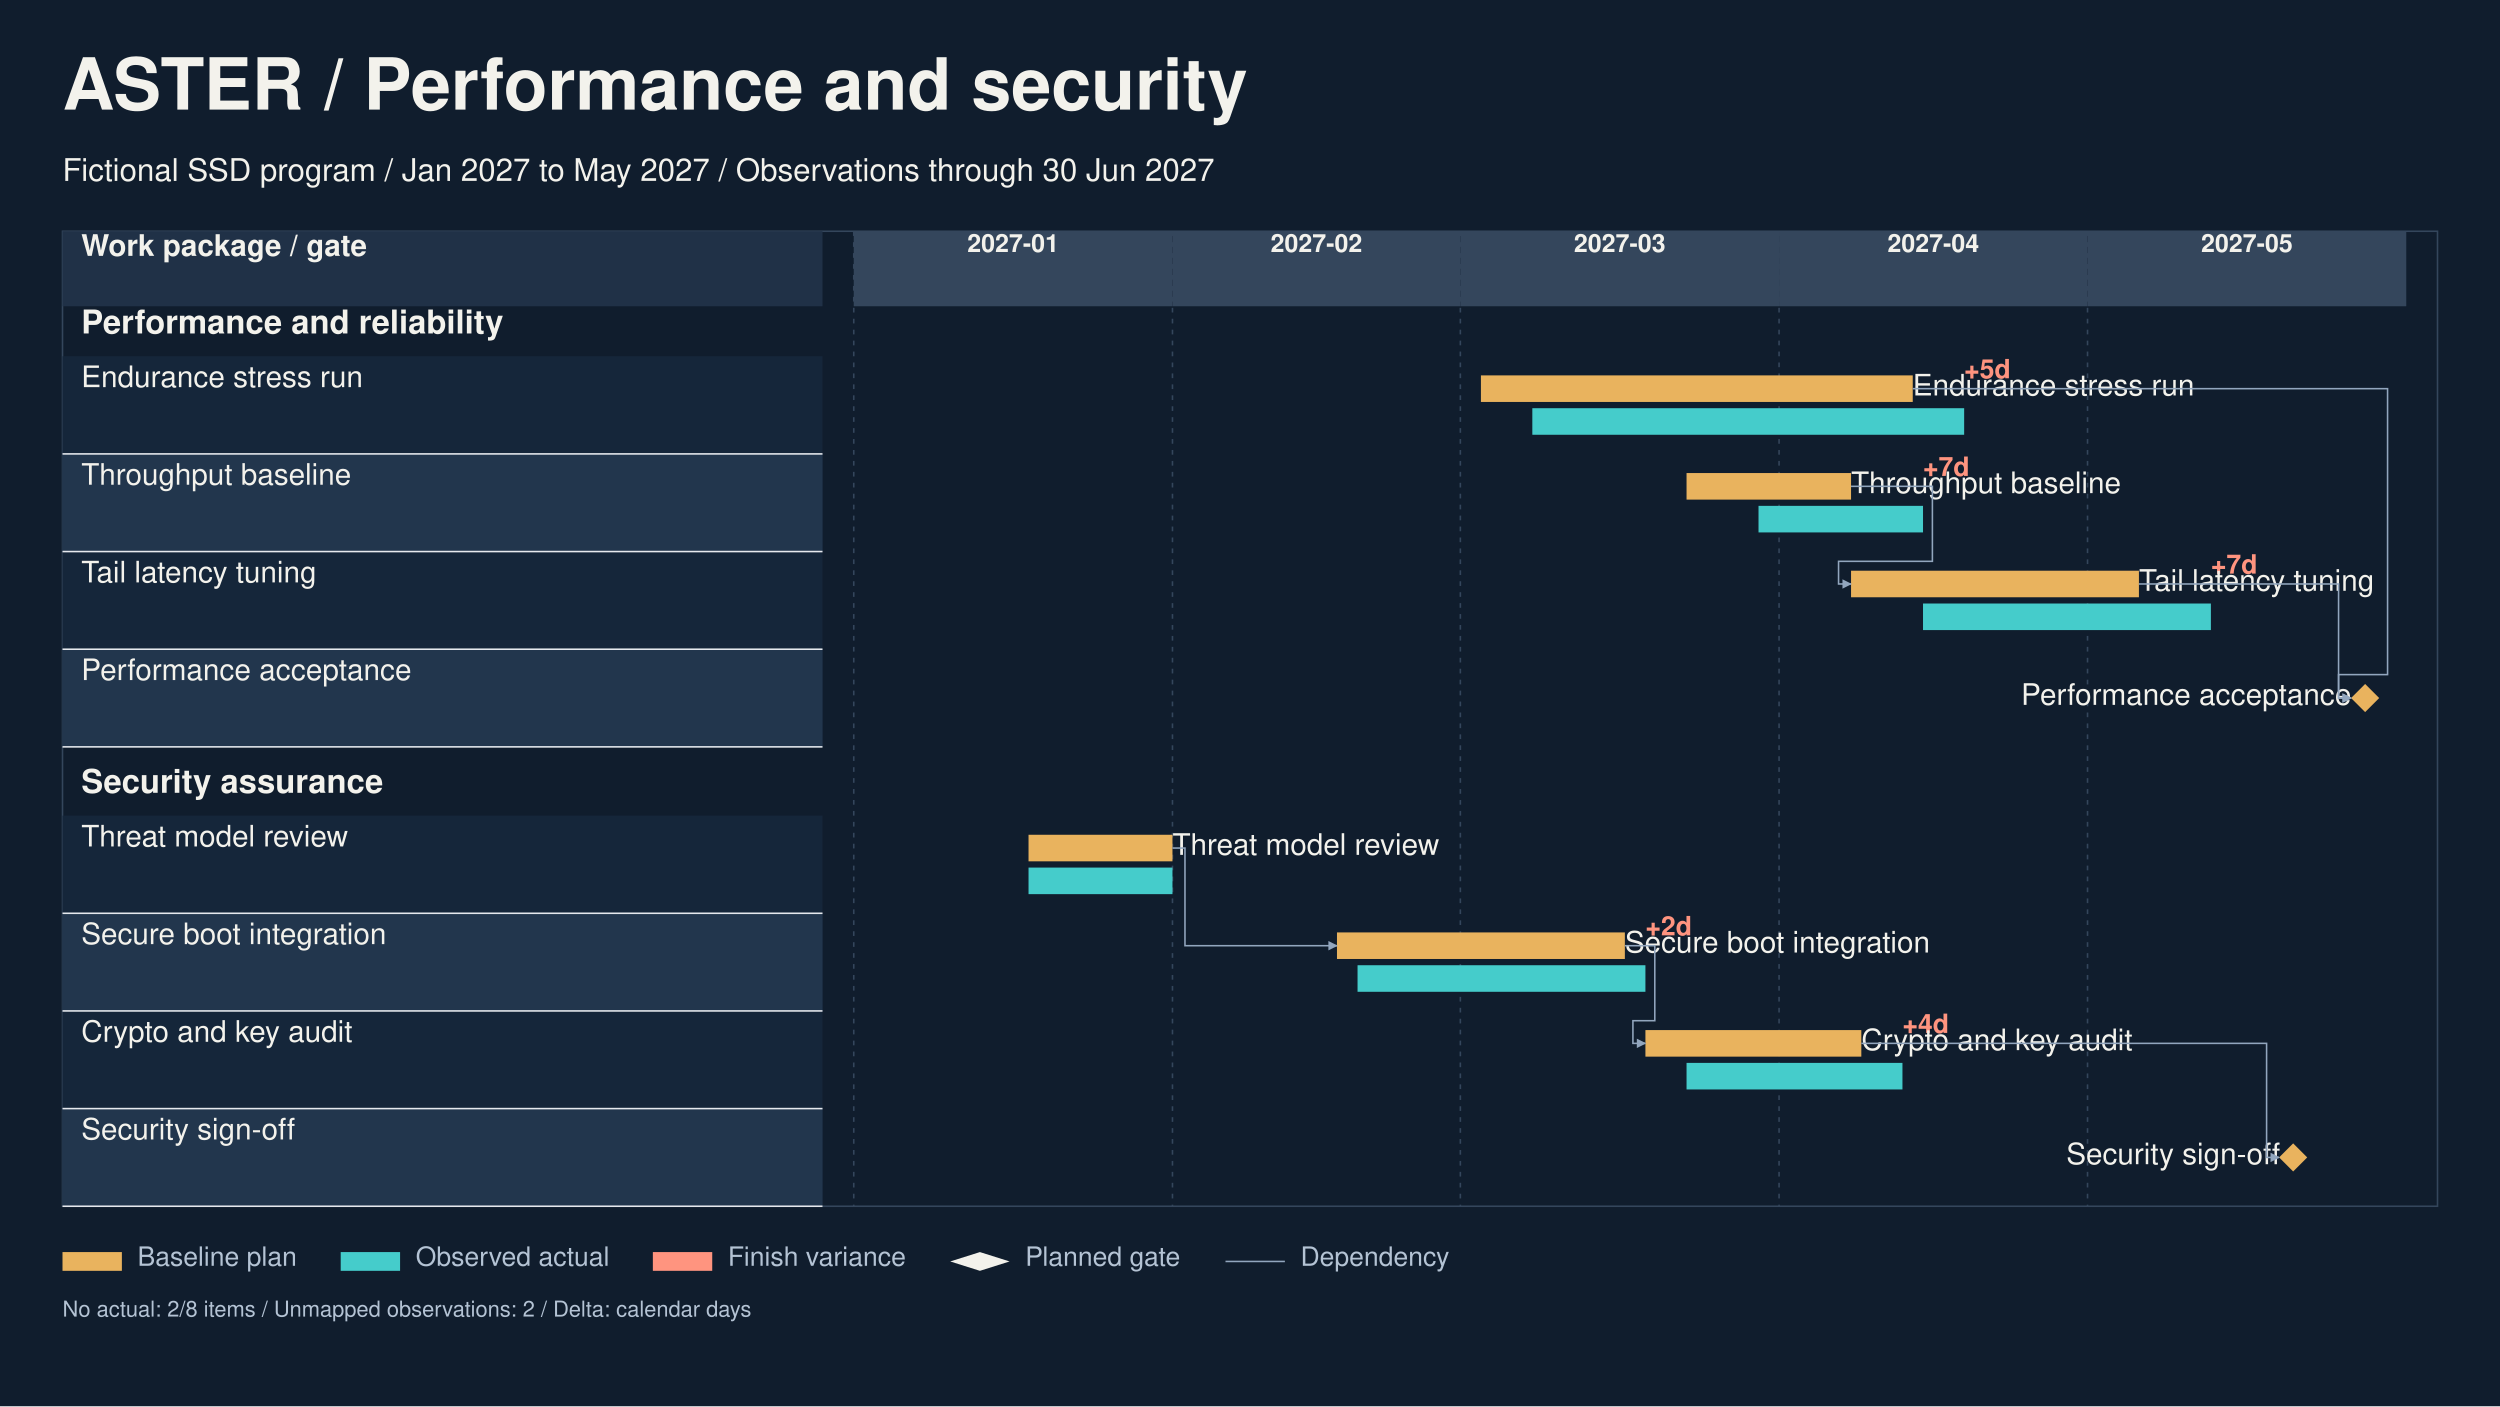
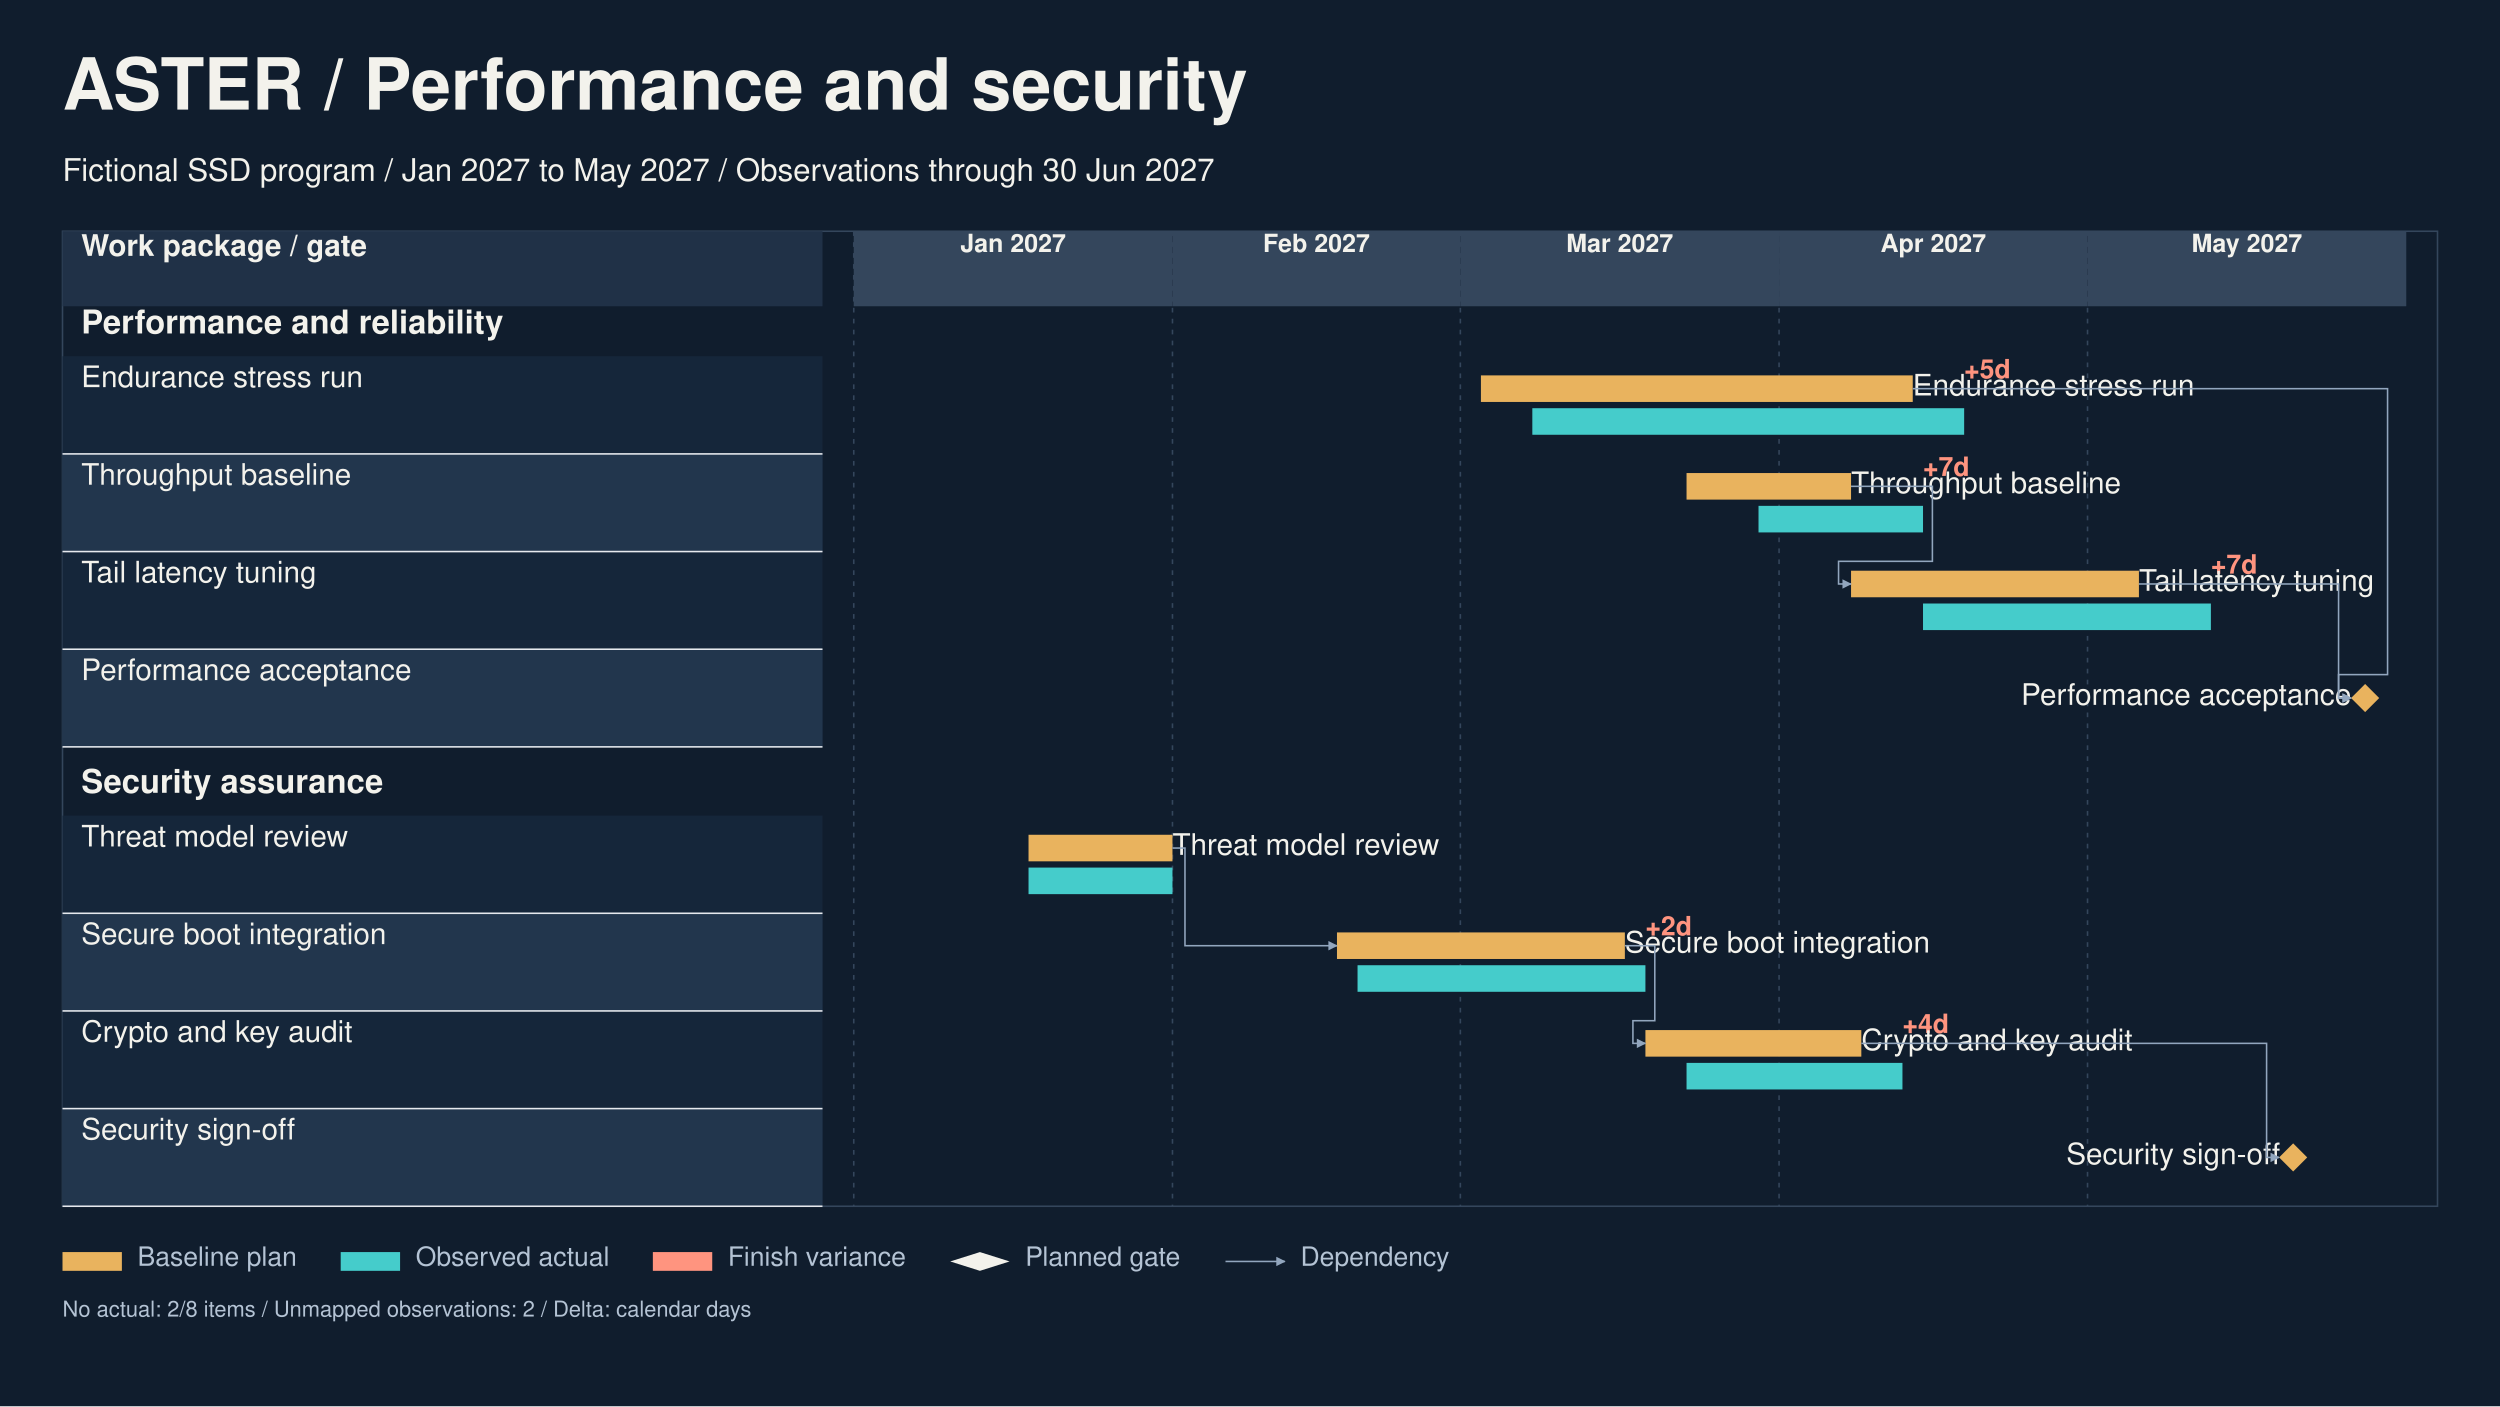
<svg xmlns="http://www.w3.org/2000/svg" width="1600" height="900" viewBox="0 0 1600 900" role="img" aria-labelledby="title desc">
  <defs>
    <marker id="dependency-arrow" markerWidth="6" markerHeight="6" refX="5.5" refY="3.0" orient="auto">
      <path d="M0 0L6 3.0L0 6Z" fill="#92A6BE" />
    </marker>
  </defs>
  <rect width="1600" height="900" fill="#101D2D" />
  <rect data-scene-id="table-timeline:table-frame:table::primitive" data-purpose="table-frame" data-source-ref="table" x="40" y="148" width="1520" height="624" fill="none" stroke="#34465C" />
  <rect data-scene-id="table-timeline:table-header-band:table-header::primitive" data-purpose="table-header" data-source-ref="table-header" x="40" y="148" width="486.4" height="48" fill="#203147" stroke="none" />
  <rect data-scene-id="table-timeline:group-surface:performance::primitive" data-purpose="group-surface" data-source-ref="performance" x="40" y="228" width="486.4" height="250" fill="#15263A" stroke="none" opacity="1" />
  <rect data-scene-id="table-timeline:group-surface:security::primitive" data-purpose="group-surface" data-source-ref="security" x="40" y="522" width="486.4" height="250" fill="#15263A" stroke="none" opacity="1" />
  <rect data-scene-id="table-timeline:row-shade:benchmark::primitive" data-purpose="row-shade" data-source-ref="benchmark" x="40" y="290.5" width="486.4" height="62.5" fill="#22364D" stroke="none" />
  <rect data-scene-id="table-timeline:row-shade:perf-exit::primitive" data-purpose="row-shade" data-source-ref="perf-exit" x="40" y="415.5" width="486.4" height="62.5" fill="#22364D" stroke="none" />
  <rect data-scene-id="table-timeline:row-shade:secure-boot::primitive" data-purpose="row-shade" data-source-ref="secure-boot" x="40" y="584.5" width="486.4" height="62.5" fill="#22364D" stroke="none" />
  <rect data-scene-id="table-timeline:row-shade:security-exit::primitive" data-purpose="row-shade" data-source-ref="security-exit" x="40" y="709.5" width="486.4" height="62.5" fill="#22364D" stroke="none" />
  <path data-scene-id="table-timeline:table-row-rule:endurance::primitive" data-purpose="table-row" data-source-ref="endurance" d="M40 290.5L526.4 290.5" stroke="#E6E9EE" fill="none" />
  <path data-scene-id="table-timeline:table-row-rule:benchmark::primitive" data-purpose="table-row" data-source-ref="benchmark" d="M40 353L526.4 353" stroke="#E6E9EE" fill="none" />
  <path data-scene-id="table-timeline:table-row-rule:qos::primitive" data-purpose="table-row" data-source-ref="qos" d="M40 415.5L526.4 415.5" stroke="#E6E9EE" fill="none" />
  <path data-scene-id="table-timeline:table-row-rule:perf-exit::primitive" data-purpose="table-row" data-source-ref="perf-exit" d="M40 478L526.4 478" stroke="#E6E9EE" fill="none" />
  <path data-scene-id="table-timeline:table-row-rule:threat::primitive" data-purpose="table-row" data-source-ref="threat" d="M40 584.5L526.4 584.5" stroke="#E6E9EE" fill="none" />
  <path data-scene-id="table-timeline:table-row-rule:secure-boot::primitive" data-purpose="table-row" data-source-ref="secure-boot" d="M40 647L526.4 647" stroke="#E6E9EE" fill="none" />
  <path data-scene-id="table-timeline:table-row-rule:crypto::primitive" data-purpose="table-row" data-source-ref="crypto" d="M40 709.5L526.4 709.5" stroke="#E6E9EE" fill="none" />
  <path data-scene-id="table-timeline:table-row-rule:security-exit::primitive" data-purpose="table-row" data-source-ref="security-exit" d="M40 772L526.4 772" stroke="#E6E9EE" fill="none" />
  <rect data-scene-id="table-timeline:axis-band:axis:month:0:axis:primitive" data-purpose="axis-band" data-source-ref="axis:month:0" x="546.4" y="148" width="203.98" height="48" fill="#34465C" stroke="none" />
  <rect data-scene-id="table-timeline:axis-band:axis:month:1:axis:primitive" data-purpose="axis-band" data-source-ref="axis:month:1" x="750.38" y="148" width="184.24" height="48" fill="#34465C" stroke="none" />
  <rect data-scene-id="table-timeline:axis-band:axis:month:2:axis:primitive" data-purpose="axis-band" data-source-ref="axis:month:2" x="934.63" y="148" width="203.98" height="48" fill="#34465C" stroke="none" />
  <rect data-scene-id="table-timeline:axis-band:axis:month:3:axis:primitive" data-purpose="axis-band" data-source-ref="axis:month:3" x="1138.61" y="148" width="197.4" height="48" fill="#34465C" stroke="none" />
  <rect data-scene-id="table-timeline:axis-band:axis:month:4:axis:primitive" data-purpose="axis-band" data-source-ref="axis:month:4" x="1336.02" y="148" width="203.98" height="48" fill="#34465C" stroke="none" />
  <path data-scene-id="table-timeline:tick:tick:month:0:axis:primitive" data-purpose="axis-major" data-source-ref="tick:month:0" d="M546.4 148L546.4 772" stroke="#34465C" fill="none" stroke-dasharray="3 4" />
  <path data-scene-id="table-timeline:tick:tick:month:1:axis:primitive" data-purpose="axis-major" data-source-ref="tick:month:1" d="M750.38 148L750.38 772" stroke="#34465C" fill="none" stroke-dasharray="3 4" />
  <path data-scene-id="table-timeline:tick:tick:month:2:axis:primitive" data-purpose="axis-major" data-source-ref="tick:month:2" d="M934.63 148L934.63 772" stroke="#34465C" fill="none" stroke-dasharray="3 4" />
  <path data-scene-id="table-timeline:tick:tick:month:3:axis:primitive" data-purpose="axis-major" data-source-ref="tick:month:3" d="M1138.61 148L1138.61 772" stroke="#34465C" fill="none" stroke-dasharray="3 4" />
  <path data-scene-id="table-timeline:tick:tick:month:4:axis:primitive" data-purpose="axis-major" data-source-ref="tick:month:4" d="M1336.02 148L1336.02 772" stroke="#34465C" fill="none" stroke-dasharray="3 4" />
-   <rect data-scene-id="table-timeline:comparison-mark:endurance:planned:primitive" data-purpose="planned" data-source-ref="endurance" data-lane-offset="12.25" x="947.79" y="240.25" width="276.37" height="17" fill="#E9B35E" stroke="none" />
-   <rect data-scene-id="table-timeline:comparison-mark:endurance:actual:primitive" data-purpose="actual" data-source-ref="endurance" data-lane-offset="33.25" x="980.69" y="261.25" width="276.37" height="17" fill="#45CCCB" stroke="none" />
+   <rect data-scene-id="table-timeline:comparison-mark:endurance:planned:primitive" data-purpose="planned" data-source-ref="endurance" data-lane-offset="12.25" x="947.79" y="240.25" width="276.37" height="17" fill="#E9B35E" stroke="none" opacity="1" />
+   <rect data-scene-id="table-timeline:comparison-mark:endurance:actual:primitive" data-purpose="actual" data-source-ref="endurance" data-lane-offset="33.25" x="980.69" y="261.25" width="276.37" height="17" fill="#45CCCB" stroke="none" opacity="1" />
  <text data-scene-id="table-timeline:comparison-mark:endurance:finish-delta:primitive" data-purpose="variance" data-source-ref="endurance" x="1257.05" y="242.09" font-family="Nimbus Sans, Arial, sans-serif" font-size="17" font-weight="700" letter-spacing="0" fill="#FF947F" text-anchor="start">+5d</text>
-   <rect data-scene-id="table-timeline:comparison-mark:benchmark:planned:primitive" data-purpose="planned" data-source-ref="benchmark" data-lane-offset="74.75" x="1079.39" y="302.75" width="105.28" height="17" fill="#E9B35E" stroke="none" />
-   <rect data-scene-id="table-timeline:comparison-mark:benchmark:actual:primitive" data-purpose="actual" data-source-ref="benchmark" data-lane-offset="95.75" x="1125.45" y="323.75" width="105.28" height="17" fill="#45CCCB" stroke="none" />
+   <rect data-scene-id="table-timeline:comparison-mark:benchmark:planned:primitive" data-purpose="planned" data-source-ref="benchmark" data-lane-offset="74.75" x="1079.39" y="302.75" width="105.28" height="17" fill="#E9B35E" stroke="none" opacity="1" />
+   <rect data-scene-id="table-timeline:comparison-mark:benchmark:actual:primitive" data-purpose="actual" data-source-ref="benchmark" data-lane-offset="95.75" x="1125.45" y="323.75" width="105.28" height="17" fill="#45CCCB" stroke="none" opacity="1" />
  <text data-scene-id="table-timeline:comparison-mark:benchmark:finish-delta:primitive" data-purpose="variance" data-source-ref="benchmark" x="1230.73" y="304.59" font-family="Nimbus Sans, Arial, sans-serif" font-size="17" font-weight="700" letter-spacing="0" fill="#FF947F" text-anchor="start">+7d</text>
-   <rect data-scene-id="table-timeline:comparison-mark:qos:planned:primitive" data-purpose="planned" data-source-ref="qos" data-lane-offset="137.25" x="1184.67" y="365.25" width="184.24" height="17" fill="#E9B35E" stroke="none" />
-   <rect data-scene-id="table-timeline:comparison-mark:qos:actual:primitive" data-purpose="actual" data-source-ref="qos" data-lane-offset="158.25" x="1230.73" y="386.25" width="184.24" height="17" fill="#45CCCB" stroke="none" />
+   <rect data-scene-id="table-timeline:comparison-mark:qos:planned:primitive" data-purpose="planned" data-source-ref="qos" data-lane-offset="137.25" x="1184.67" y="365.25" width="184.24" height="17" fill="#E9B35E" stroke="none" opacity="1" />
+   <rect data-scene-id="table-timeline:comparison-mark:qos:actual:primitive" data-purpose="actual" data-source-ref="qos" data-lane-offset="158.25" x="1230.73" y="386.25" width="184.24" height="17" fill="#45CCCB" stroke="none" opacity="1" />
  <text data-scene-id="table-timeline:comparison-mark:qos:finish-delta:primitive" data-purpose="variance" data-source-ref="qos" x="1414.98" y="367.09" font-family="Nimbus Sans, Arial, sans-serif" font-size="17" font-weight="700" letter-spacing="0" fill="#FF947F" text-anchor="start">+7d</text>
-   <path data-scene-id="table-timeline:comparison-mark:perf-exit:planned:primitive" data-purpose="planned" data-source-ref="perf-exit" data-lane-offset="209.75" d="M1513.68 437.75L1522.68 446.75L1513.68 455.75L1504.68 446.75Z" fill="#E9B35E" />
-   <rect data-scene-id="table-timeline:comparison-mark:threat:planned:primitive" data-purpose="planned" data-source-ref="threat" data-lane-offset="12.25" x="658.26" y="534.25" width="92.12" height="17" fill="#E9B35E" stroke="none" />
-   <rect data-scene-id="table-timeline:comparison-mark:threat:actual:primitive" data-purpose="actual" data-source-ref="threat" data-lane-offset="33.25" x="658.26" y="555.25" width="92.12" height="17" fill="#45CCCB" stroke="none" />
-   <rect data-scene-id="table-timeline:comparison-mark:secure-boot:planned:primitive" data-purpose="planned" data-source-ref="secure-boot" data-lane-offset="74.75" x="855.67" y="596.75" width="184.24" height="17" fill="#E9B35E" stroke="none" />
-   <rect data-scene-id="table-timeline:comparison-mark:secure-boot:actual:primitive" data-purpose="actual" data-source-ref="secure-boot" data-lane-offset="95.75" x="868.83" y="617.75" width="184.24" height="17" fill="#45CCCB" stroke="none" />
+   <path data-scene-id="table-timeline:comparison-mark:perf-exit:planned:primitive" data-purpose="planned" data-source-ref="perf-exit" data-lane-offset="209.75" d="M1513.68 437.75L1522.68 446.75L1513.68 455.75L1504.68 446.75Z" fill="#E9B35E" opacity="1" />
+   <rect data-scene-id="table-timeline:comparison-mark:threat:planned:primitive" data-purpose="planned" data-source-ref="threat" data-lane-offset="12.25" x="658.26" y="534.25" width="92.12" height="17" fill="#E9B35E" stroke="none" opacity="1" />
+   <rect data-scene-id="table-timeline:comparison-mark:threat:actual:primitive" data-purpose="actual" data-source-ref="threat" data-lane-offset="33.25" x="658.26" y="555.25" width="92.12" height="17" fill="#45CCCB" stroke="none" opacity="1" />
+   <rect data-scene-id="table-timeline:comparison-mark:secure-boot:planned:primitive" data-purpose="planned" data-source-ref="secure-boot" data-lane-offset="74.75" x="855.67" y="596.75" width="184.24" height="17" fill="#E9B35E" stroke="none" opacity="1" />
+   <rect data-scene-id="table-timeline:comparison-mark:secure-boot:actual:primitive" data-purpose="actual" data-source-ref="secure-boot" data-lane-offset="95.75" x="868.83" y="617.75" width="184.24" height="17" fill="#45CCCB" stroke="none" opacity="1" />
  <text data-scene-id="table-timeline:comparison-mark:secure-boot:finish-delta:primitive" data-purpose="variance" data-source-ref="secure-boot" x="1053.07" y="598.59" font-family="Nimbus Sans, Arial, sans-serif" font-size="17" font-weight="700" letter-spacing="0" fill="#FF947F" text-anchor="start">+2d</text>
-   <rect data-scene-id="table-timeline:comparison-mark:crypto:planned:primitive" data-purpose="planned" data-source-ref="crypto" data-lane-offset="137.25" x="1053.07" y="659.25" width="138.18" height="17" fill="#E9B35E" stroke="none" />
-   <rect data-scene-id="table-timeline:comparison-mark:crypto:actual:primitive" data-purpose="actual" data-source-ref="crypto" data-lane-offset="158.25" x="1079.39" y="680.25" width="138.18" height="17" fill="#45CCCB" stroke="none" />
+   <rect data-scene-id="table-timeline:comparison-mark:crypto:planned:primitive" data-purpose="planned" data-source-ref="crypto" data-lane-offset="137.25" x="1053.07" y="659.25" width="138.18" height="17" fill="#E9B35E" stroke="none" opacity="1" />
+   <rect data-scene-id="table-timeline:comparison-mark:crypto:actual:primitive" data-purpose="actual" data-source-ref="crypto" data-lane-offset="158.25" x="1079.39" y="680.25" width="138.18" height="17" fill="#45CCCB" stroke="none" opacity="1" />
  <text data-scene-id="table-timeline:comparison-mark:crypto:finish-delta:primitive" data-purpose="variance" data-source-ref="crypto" x="1217.57" y="661.09" font-family="Nimbus Sans, Arial, sans-serif" font-size="17" font-weight="700" letter-spacing="0" fill="#FF947F" text-anchor="start">+4d</text>
-   <path data-scene-id="table-timeline:comparison-mark:security-exit:planned:primitive" data-purpose="planned" data-source-ref="security-exit" data-lane-offset="209.75" d="M1467.62 731.75L1476.62 740.75L1467.62 749.75L1458.62 740.75Z" fill="#E9B35E" />
+   <path data-scene-id="table-timeline:comparison-mark:security-exit:planned:primitive" data-purpose="planned" data-source-ref="security-exit" data-lane-offset="209.75" d="M1467.62 731.75L1476.62 740.75L1467.62 749.75L1458.62 740.75Z" fill="#E9B35E" opacity="1" />
  <text data-scene-id="table-timeline:table-column-label:Work package / gate::primitive" data-purpose="table-header" data-source-ref="Work package / gate" x="52" y="163.75" font-family="Nimbus Sans, Arial, sans-serif" font-size="19" font-weight="700" letter-spacing="0" fill="#F3F2EC" text-anchor="start">Work package / gate</text>
  <text data-scene-id="table-timeline:group-header:performance::primitive" data-purpose="group-header" data-source-ref="performance" x="52" y="213.41" font-family="Nimbus Sans, Arial, sans-serif" font-size="21" font-weight="700" letter-spacing="0" fill="#F3F2EC" text-anchor="start">Performance and reliability</text>
  <text data-scene-id="table-timeline:group-header:security::primitive" data-purpose="group-header" data-source-ref="security" x="52" y="507.41" font-family="Nimbus Sans, Arial, sans-serif" font-size="21" font-weight="700" letter-spacing="0" fill="#F3F2EC" text-anchor="start">Security assurance</text>
  <text data-scene-id="table-timeline:table-cell:endurance:Work package / gate::primitive" data-purpose="table-cell" data-source-ref="endurance:Work package / gate" x="52" y="247.75" font-family="Nimbus Sans, Arial, sans-serif" font-size="19" font-weight="400" letter-spacing="0" fill="#F3F2EC" text-anchor="start">Endurance stress run</text>
  <text data-scene-id="table-timeline:table-cell:benchmark:Work package / gate::primitive" data-purpose="table-cell" data-source-ref="benchmark:Work package / gate" x="52" y="310.25" font-family="Nimbus Sans, Arial, sans-serif" font-size="19" font-weight="400" letter-spacing="0" fill="#F3F2EC" text-anchor="start">Throughput baseline</text>
  <text data-scene-id="table-timeline:table-cell:qos:Work package / gate::primitive" data-purpose="table-cell" data-source-ref="qos:Work package / gate" x="52" y="372.75" font-family="Nimbus Sans, Arial, sans-serif" font-size="19" font-weight="400" letter-spacing="0" fill="#F3F2EC" text-anchor="start">Tail latency tuning</text>
  <text data-scene-id="table-timeline:table-cell:perf-exit:Work package / gate::primitive" data-purpose="table-cell" data-source-ref="perf-exit:Work package / gate" x="52" y="435.25" font-family="Nimbus Sans, Arial, sans-serif" font-size="19" font-weight="400" letter-spacing="0" fill="#F3F2EC" text-anchor="start">Performance acceptance</text>
  <text data-scene-id="table-timeline:table-cell:threat:Work package / gate::primitive" data-purpose="table-cell" data-source-ref="threat:Work package / gate" x="52" y="541.75" font-family="Nimbus Sans, Arial, sans-serif" font-size="19" font-weight="400" letter-spacing="0" fill="#F3F2EC" text-anchor="start">Threat model review</text>
  <text data-scene-id="table-timeline:table-cell:secure-boot:Work package / gate::primitive" data-purpose="table-cell" data-source-ref="secure-boot:Work package / gate" x="52" y="604.25" font-family="Nimbus Sans, Arial, sans-serif" font-size="19" font-weight="400" letter-spacing="0" fill="#F3F2EC" text-anchor="start">Secure boot integration</text>
  <text data-scene-id="table-timeline:table-cell:crypto:Work package / gate::primitive" data-purpose="table-cell" data-source-ref="crypto:Work package / gate" x="52" y="666.75" font-family="Nimbus Sans, Arial, sans-serif" font-size="19" font-weight="400" letter-spacing="0" fill="#F3F2EC" text-anchor="start">Crypto and key audit</text>
  <text data-scene-id="table-timeline:table-cell:security-exit:Work package / gate::primitive" data-purpose="table-cell" data-source-ref="security-exit:Work package / gate" x="52" y="729.25" font-family="Nimbus Sans, Arial, sans-serif" font-size="19" font-weight="400" letter-spacing="0" fill="#F3F2EC" text-anchor="start">Security sign-off</text>
-   <text data-scene-id="table-timeline:axis-label:axis:month:0:axis:primitive" data-purpose="axis-band" data-source-ref="axis:month:0" x="648.39" y="161.26" font-family="Nimbus Sans, Arial, sans-serif" font-size="16" font-weight="700" letter-spacing="0" fill="#F3F2EC" text-anchor="middle">2027-01</text>
-   <text data-scene-id="table-timeline:axis-label:axis:month:1:axis:primitive" data-purpose="axis-band" data-source-ref="axis:month:1" x="842.51" y="161.26" font-family="Nimbus Sans, Arial, sans-serif" font-size="16" font-weight="700" letter-spacing="0" fill="#F3F2EC" text-anchor="middle">2027-02</text>
-   <text data-scene-id="table-timeline:axis-label:axis:month:2:axis:primitive" data-purpose="axis-band" data-source-ref="axis:month:2" x="1036.62" y="161.26" font-family="Nimbus Sans, Arial, sans-serif" font-size="16" font-weight="700" letter-spacing="0" fill="#F3F2EC" text-anchor="middle">2027-03</text>
-   <text data-scene-id="table-timeline:axis-label:axis:month:3:axis:primitive" data-purpose="axis-band" data-source-ref="axis:month:3" x="1237.31" y="161.26" font-family="Nimbus Sans, Arial, sans-serif" font-size="16" font-weight="700" letter-spacing="0" fill="#F3F2EC" text-anchor="middle">2027-04</text>
-   <text data-scene-id="table-timeline:axis-label:axis:month:4:axis:primitive" data-purpose="axis-band" data-source-ref="axis:month:4" x="1438.01" y="161.26" font-family="Nimbus Sans, Arial, sans-serif" font-size="16" font-weight="700" letter-spacing="0" fill="#F3F2EC" text-anchor="middle">2027-05</text>
+   <text data-scene-id="table-timeline:axis-label:axis:month:0:axis:primitive" data-purpose="axis-band" data-source-ref="axis:month:0" x="648.39" y="161.26" font-family="Nimbus Sans, Arial, sans-serif" font-size="16" font-weight="700" letter-spacing="0" fill="#F3F2EC" text-anchor="middle">Jan 2027</text>
+   <text data-scene-id="table-timeline:axis-label:axis:month:1:axis:primitive" data-purpose="axis-band" data-source-ref="axis:month:1" x="842.51" y="161.26" font-family="Nimbus Sans, Arial, sans-serif" font-size="16" font-weight="700" letter-spacing="0" fill="#F3F2EC" text-anchor="middle">Feb 2027</text>
+   <text data-scene-id="table-timeline:axis-label:axis:month:2:axis:primitive" data-purpose="axis-band" data-source-ref="axis:month:2" x="1036.62" y="161.26" font-family="Nimbus Sans, Arial, sans-serif" font-size="16" font-weight="700" letter-spacing="0" fill="#F3F2EC" text-anchor="middle">Mar 2027</text>
+   <text data-scene-id="table-timeline:axis-label:axis:month:3:axis:primitive" data-purpose="axis-band" data-source-ref="axis:month:3" x="1237.31" y="161.26" font-family="Nimbus Sans, Arial, sans-serif" font-size="16" font-weight="700" letter-spacing="0" fill="#F3F2EC" text-anchor="middle">Apr 2027</text>
+   <text data-scene-id="table-timeline:axis-label:axis:month:4:axis:primitive" data-purpose="axis-band" data-source-ref="axis:month:4" x="1438.01" y="161.26" font-family="Nimbus Sans, Arial, sans-serif" font-size="16" font-weight="700" letter-spacing="0" fill="#F3F2EC" text-anchor="middle">May 2027</text>
  <text data-scene-id="table-timeline:item-label:endurance::primitive" data-purpose="item-label" data-source-ref="endurance" x="1224.15" y="253.1" font-family="Nimbus Sans, Arial, sans-serif" font-size="19" font-weight="400" letter-spacing="0" fill="#F3F2EC" text-anchor="start">Endurance stress run</text>
  <text data-scene-id="table-timeline:item-label:benchmark::primitive" data-purpose="item-label" data-source-ref="benchmark" x="1184.67" y="315.6" font-family="Nimbus Sans, Arial, sans-serif" font-size="19" font-weight="400" letter-spacing="0" fill="#F3F2EC" text-anchor="start">Throughput baseline</text>
  <text data-scene-id="table-timeline:item-label:qos::primitive" data-purpose="item-label" data-source-ref="qos" x="1368.92" y="378.1" font-family="Nimbus Sans, Arial, sans-serif" font-size="19" font-weight="400" letter-spacing="0" fill="#F3F2EC" text-anchor="start">Tail latency tuning</text>
  <text data-scene-id="table-timeline:item-label:perf-exit::primitive" data-purpose="item-label" data-source-ref="perf-exit" x="1293.48" y="451.1" font-family="Nimbus Sans, Arial, sans-serif" font-size="19" font-weight="400" letter-spacing="0" fill="#F3F2EC" text-anchor="start">Performance acceptance</text>
  <text data-scene-id="table-timeline:item-label:threat::primitive" data-purpose="item-label" data-source-ref="threat" x="750.38" y="547.1" font-family="Nimbus Sans, Arial, sans-serif" font-size="19" font-weight="400" letter-spacing="0" fill="#F3F2EC" text-anchor="start">Threat model review</text>
  <text data-scene-id="table-timeline:item-label:secure-boot::primitive" data-purpose="item-label" data-source-ref="secure-boot" x="1039.91" y="609.6" font-family="Nimbus Sans, Arial, sans-serif" font-size="19" font-weight="400" letter-spacing="0" fill="#F3F2EC" text-anchor="start">Secure boot integration</text>
  <text data-scene-id="table-timeline:item-label:crypto::primitive" data-purpose="item-label" data-source-ref="crypto" x="1191.25" y="672.1" font-family="Nimbus Sans, Arial, sans-serif" font-size="19" font-weight="400" letter-spacing="0" fill="#F3F2EC" text-anchor="start">Crypto and key audit</text>
  <text data-scene-id="table-timeline:item-label:security-exit::primitive" data-purpose="item-label" data-source-ref="security-exit" x="1322.41" y="745.1" font-family="Nimbus Sans, Arial, sans-serif" font-size="19" font-weight="400" letter-spacing="0" fill="#F3F2EC" text-anchor="start">Security sign-off</text>
  <text data-scene-id="table-timeline:title-text:project::primitive" data-purpose="heading" data-source-ref="project" x="40" y="70.13" font-family="Nimbus Sans, Arial, sans-serif" font-size="46" font-weight="700" letter-spacing="0" fill="#F3F2EC" text-anchor="start">ASTER / Performance and security</text>
  <text data-scene-id="table-timeline:subtitle-text:view:window::primitive" data-purpose="subtitle" data-source-ref="view:window" x="40" y="115.78" font-family="Nimbus Sans, Arial, sans-serif" font-size="20" font-weight="400" letter-spacing="0" fill="#F3F2EC" text-anchor="start">Fictional SSD program / Jan 2027 to May 2027 / Observations through 30 Jun 2027</text>
  <path data-scene-id="table-timeline:dependency-connector:benchmark-qos:dependency:primitive" data-purpose="routed-connector" data-source-ref="benchmark-qos" d="M1184.67 311.25L1192.67 311.25L1236.73 311.25L1236.73 359.25L1176.67 359.25L1176.67 373.75L1184.67 373.75" stroke="#92A6BE" fill="none" marker-end="url(#dependency-arrow)" data-from-port-id="table-timeline:comparison-mark:benchmark:planned:end" data-from-endpoint="end" data-to-port-id="table-timeline:comparison-mark:qos:planned:start" data-to-endpoint="start" />
  <path data-scene-id="table-timeline:dependency-connector:qos-perf:dependency:primitive" data-purpose="routed-connector" data-source-ref="qos-perf" d="M1368.92 373.75L1376.92 373.75L1496.68 373.75L1496.68 446.75L1504.68 446.75" stroke="#92A6BE" fill="none" marker-end="url(#dependency-arrow)" data-from-port-id="table-timeline:comparison-mark:qos:planned:end" data-from-endpoint="end" data-to-port-id="table-timeline:comparison-mark:perf-exit:planned:at" data-to-endpoint="at" />
  <path data-scene-id="table-timeline:dependency-connector:endurance-perf:dependency:primitive" data-purpose="routed-connector" data-source-ref="endurance-perf" d="M1224.15 248.75L1232.15 248.75L1528.04 248.75L1528.04 431.75L1496.68 431.75L1496.68 446.75L1504.68 446.75" stroke="#92A6BE" fill="none" marker-end="url(#dependency-arrow)" data-from-port-id="table-timeline:comparison-mark:endurance:planned:end" data-from-endpoint="end" data-to-port-id="table-timeline:comparison-mark:perf-exit:planned:at" data-to-endpoint="at" />
  <path data-scene-id="table-timeline:dependency-connector:threat-secure:dependency:primitive" data-purpose="routed-connector" data-source-ref="threat-secure" d="M750.38 542.75L758.38 542.75L758.38 605.25L847.67 605.25L855.67 605.25" stroke="#92A6BE" fill="none" marker-end="url(#dependency-arrow)" data-from-port-id="table-timeline:comparison-mark:threat:planned:end" data-from-endpoint="end" data-to-port-id="table-timeline:comparison-mark:secure-boot:planned:start" data-to-endpoint="start" />
  <path data-scene-id="table-timeline:dependency-connector:secure-crypto:dependency:primitive" data-purpose="routed-connector" data-source-ref="secure-crypto" d="M1039.91 605.25L1047.91 605.25L1059.07 605.25L1059.07 653.25L1045.07 653.25L1045.07 667.75L1053.07 667.75" stroke="#92A6BE" fill="none" marker-end="url(#dependency-arrow)" data-from-port-id="table-timeline:comparison-mark:secure-boot:planned:end" data-from-endpoint="end" data-to-port-id="table-timeline:comparison-mark:crypto:planned:start" data-to-endpoint="start" />
  <path data-scene-id="table-timeline:dependency-connector:crypto-security:dependency:primitive" data-purpose="routed-connector" data-source-ref="crypto-security" d="M1191.25 667.75L1199.25 667.75L1450.62 667.75L1450.62 740.75L1458.62 740.75" stroke="#92A6BE" fill="none" marker-end="url(#dependency-arrow)" data-from-port-id="table-timeline:comparison-mark:crypto:planned:end" data-from-endpoint="end" data-to-port-id="table-timeline:comparison-mark:security-exit:planned:at" data-to-endpoint="at" />
  <rect data-scene-id="table-timeline:legend-swatch:planned:planned:primitive" data-purpose="legend-swatch" data-source-ref="planned" x="40" y="801.33" width="38" height="12" fill="#E9B35E" stroke="none" />
  <rect data-scene-id="table-timeline:legend-swatch:actual:actual:primitive" data-purpose="legend-swatch" data-source-ref="actual" x="218.05" y="801.33" width="38" height="12" fill="#45CCCB" stroke="none" />
  <rect data-scene-id="table-timeline:legend-swatch:variance:variance:primitive" data-purpose="legend-swatch" data-source-ref="variance" x="417.83" y="801.33" width="38" height="12" fill="#FF947F" stroke="none" />
  <path data-scene-id="table-timeline:legend-swatch:milestone:milestone:primitive" data-purpose="legend-swatch" data-source-ref="milestone" d="M627.14 801.33L646.14 807.33L627.14 813.33L608.14 807.33Z" fill="#F3F2EC" />
-   <path data-scene-id="table-timeline:legend-swatch:dependency:dependency:primitive" data-purpose="legend-swatch" data-source-ref="dependency" d="M784.32 807.33L822.32 807.33" stroke="#92A6BE" fill="none" />
+   <path data-scene-id="table-timeline:legend-swatch:dependency:dependency:primitive" data-purpose="legend-swatch" data-source-ref="dependency" d="M784.32 807.33L822.32 807.33" stroke="#92A6BE" fill="none" marker-end="url(#dependency-arrow)" />
  <text data-scene-id="table-timeline:legend-label:planned:planned:primitive" data-purpose="legend-label" data-source-ref="planned" x="88" y="810.09" font-family="Nimbus Sans, Arial, sans-serif" font-size="17" font-weight="400" letter-spacing="0" fill="#B4C3D4" text-anchor="start">Baseline plan</text>
  <text data-scene-id="table-timeline:legend-label:actual:actual:primitive" data-purpose="legend-label" data-source-ref="actual" x="266.05" y="810.09" font-family="Nimbus Sans, Arial, sans-serif" font-size="17" font-weight="400" letter-spacing="0" fill="#B4C3D4" text-anchor="start">Observed actual</text>
  <text data-scene-id="table-timeline:legend-label:variance:variance:primitive" data-purpose="legend-label" data-source-ref="variance" x="465.83" y="810.09" font-family="Nimbus Sans, Arial, sans-serif" font-size="17" font-weight="400" letter-spacing="0" fill="#B4C3D4" text-anchor="start">Finish variance</text>
  <text data-scene-id="table-timeline:legend-label:milestone:milestone:primitive" data-purpose="legend-label" data-source-ref="milestone" x="656.14" y="810.09" font-family="Nimbus Sans, Arial, sans-serif" font-size="17" font-weight="400" letter-spacing="0" fill="#B4C3D4" text-anchor="start">Planned gate</text>
  <text data-scene-id="table-timeline:legend-label:dependency:dependency:primitive" data-purpose="legend-label" data-source-ref="dependency" x="832.32" y="810.09" font-family="Nimbus Sans, Arial, sans-serif" font-size="17" font-weight="400" letter-spacing="0" fill="#B4C3D4" text-anchor="start">Dependency</text>
  <text data-scene-id="table-timeline:coverage-text:coverage::primitive" data-purpose="data-coverage" data-source-ref="coverage" x="40" y="842.61" font-family="Nimbus Sans, Arial, sans-serif" font-size="14" font-weight="400" letter-spacing="0" fill="#B4C3D4" text-anchor="start">No actual: 2/8 items / Unmapped observations: 2 / Delta: calendar days</text>
</svg>
